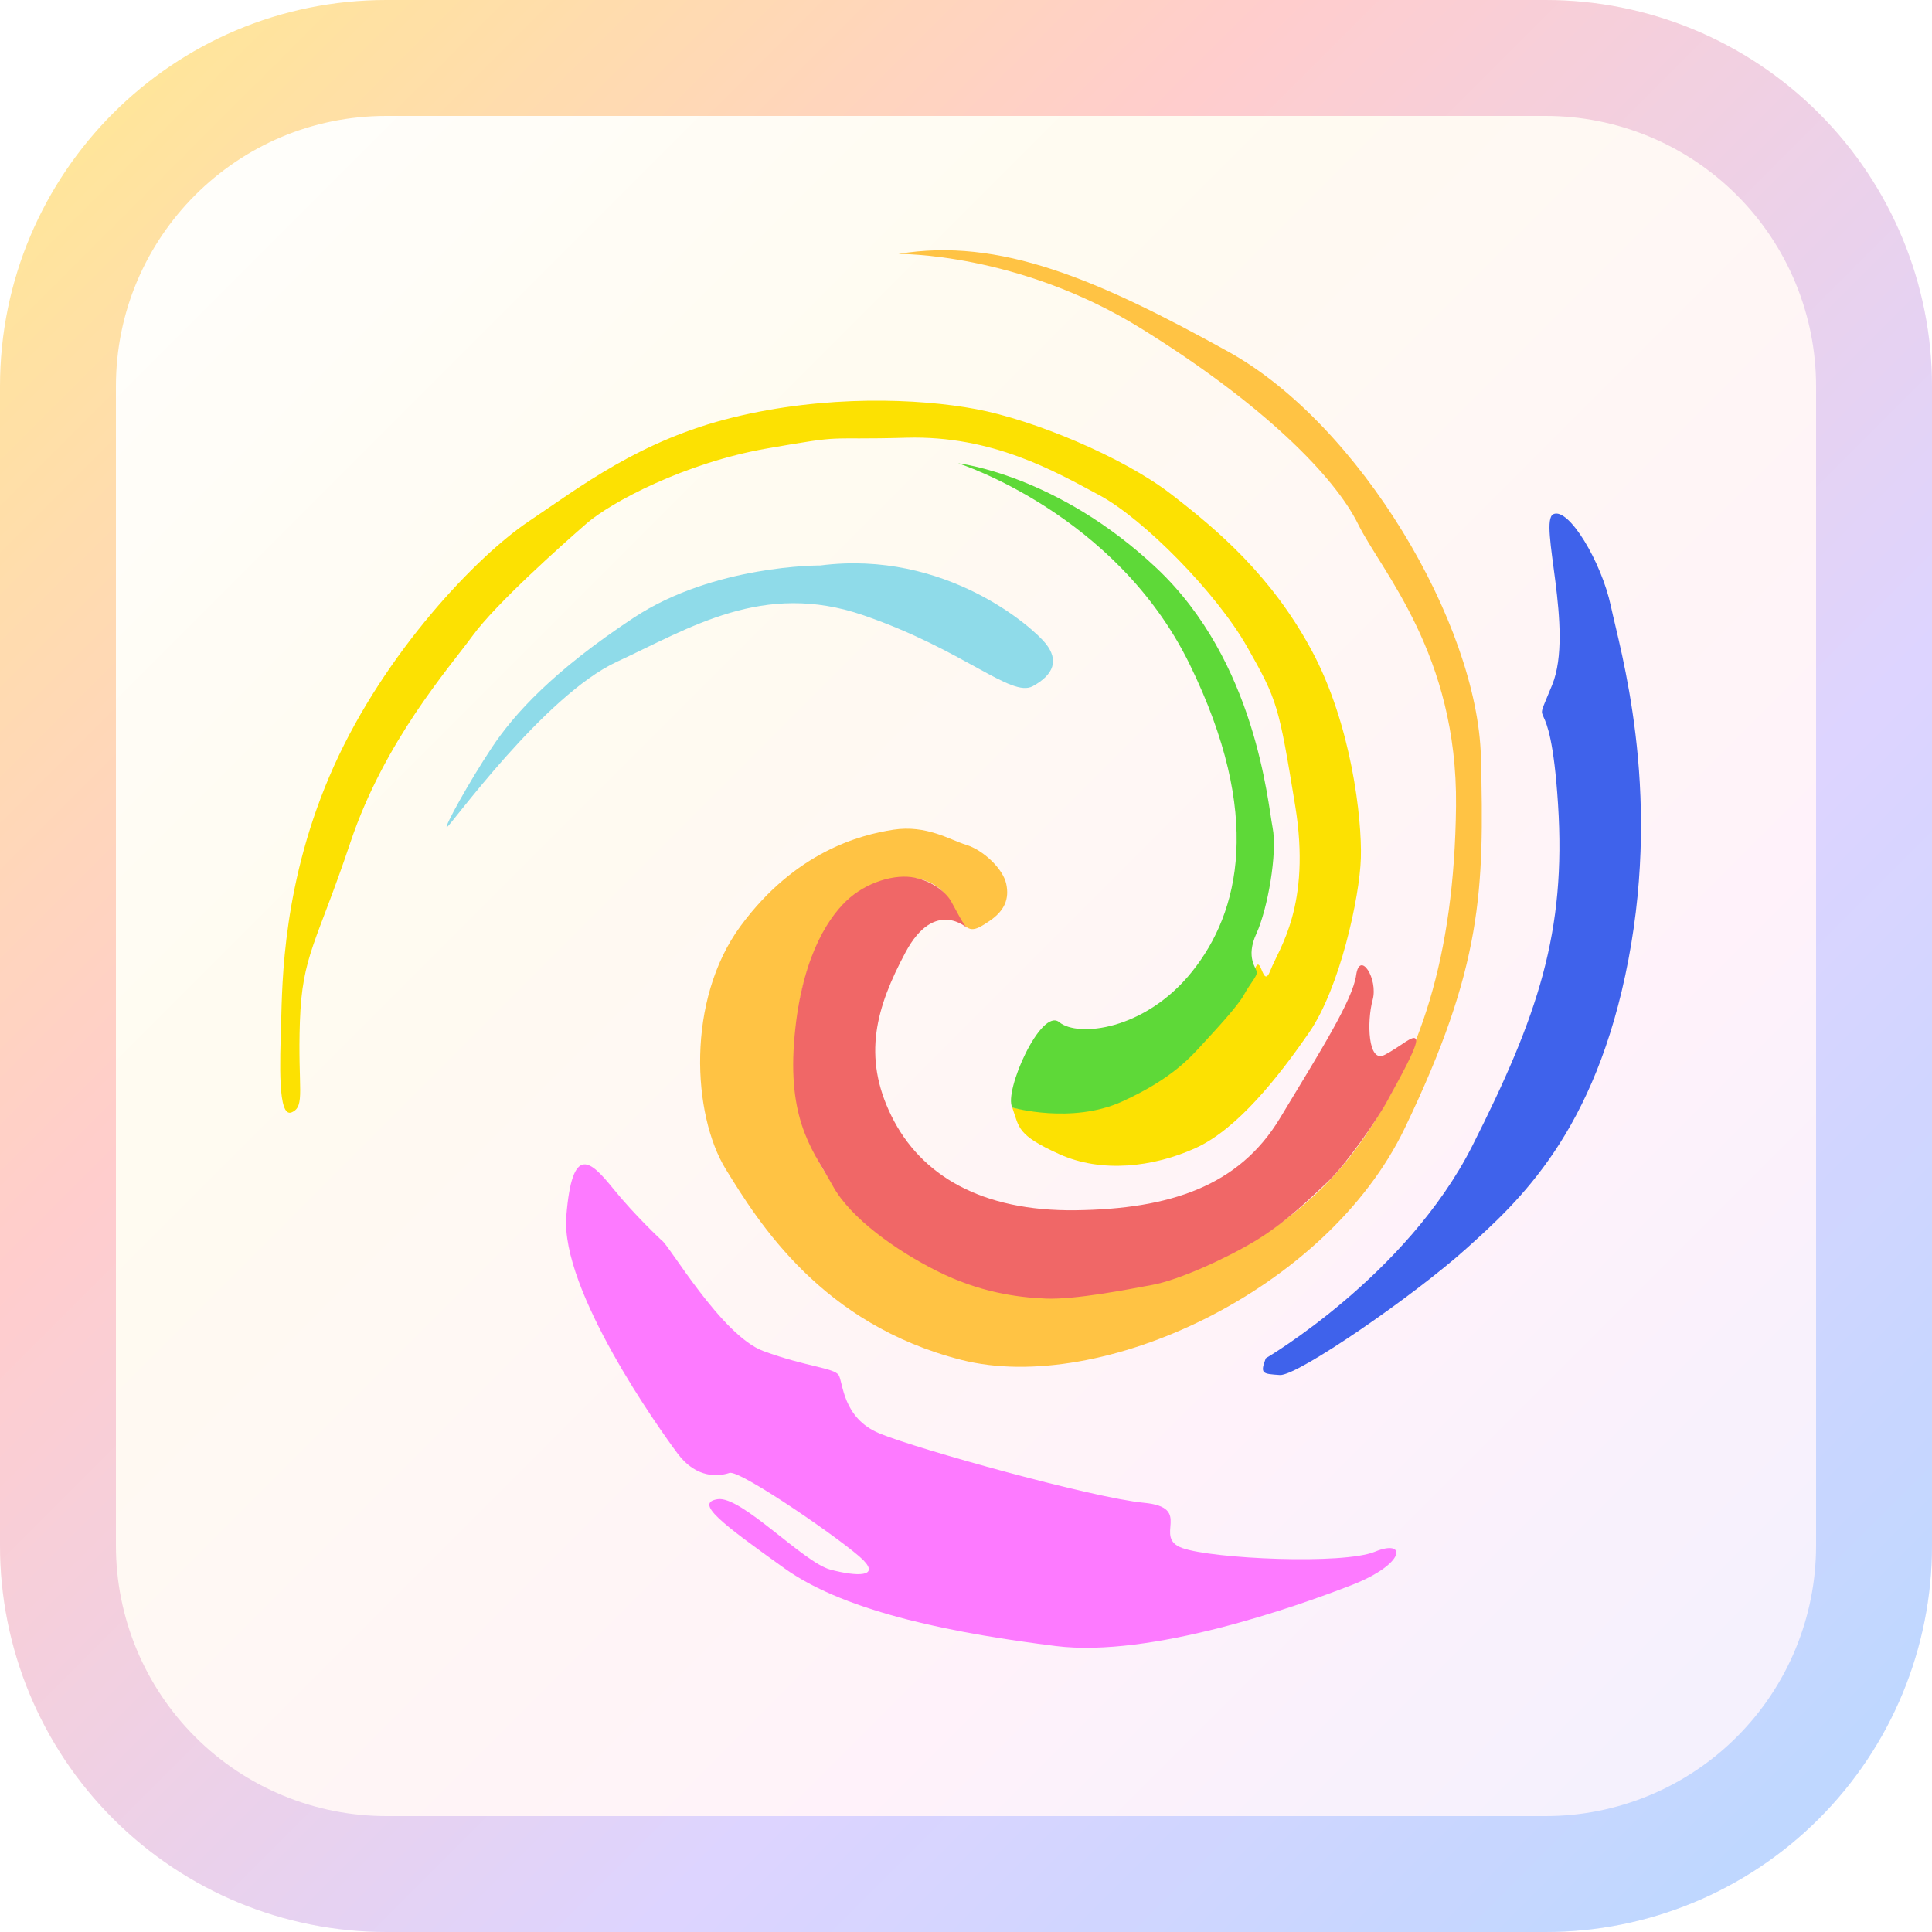
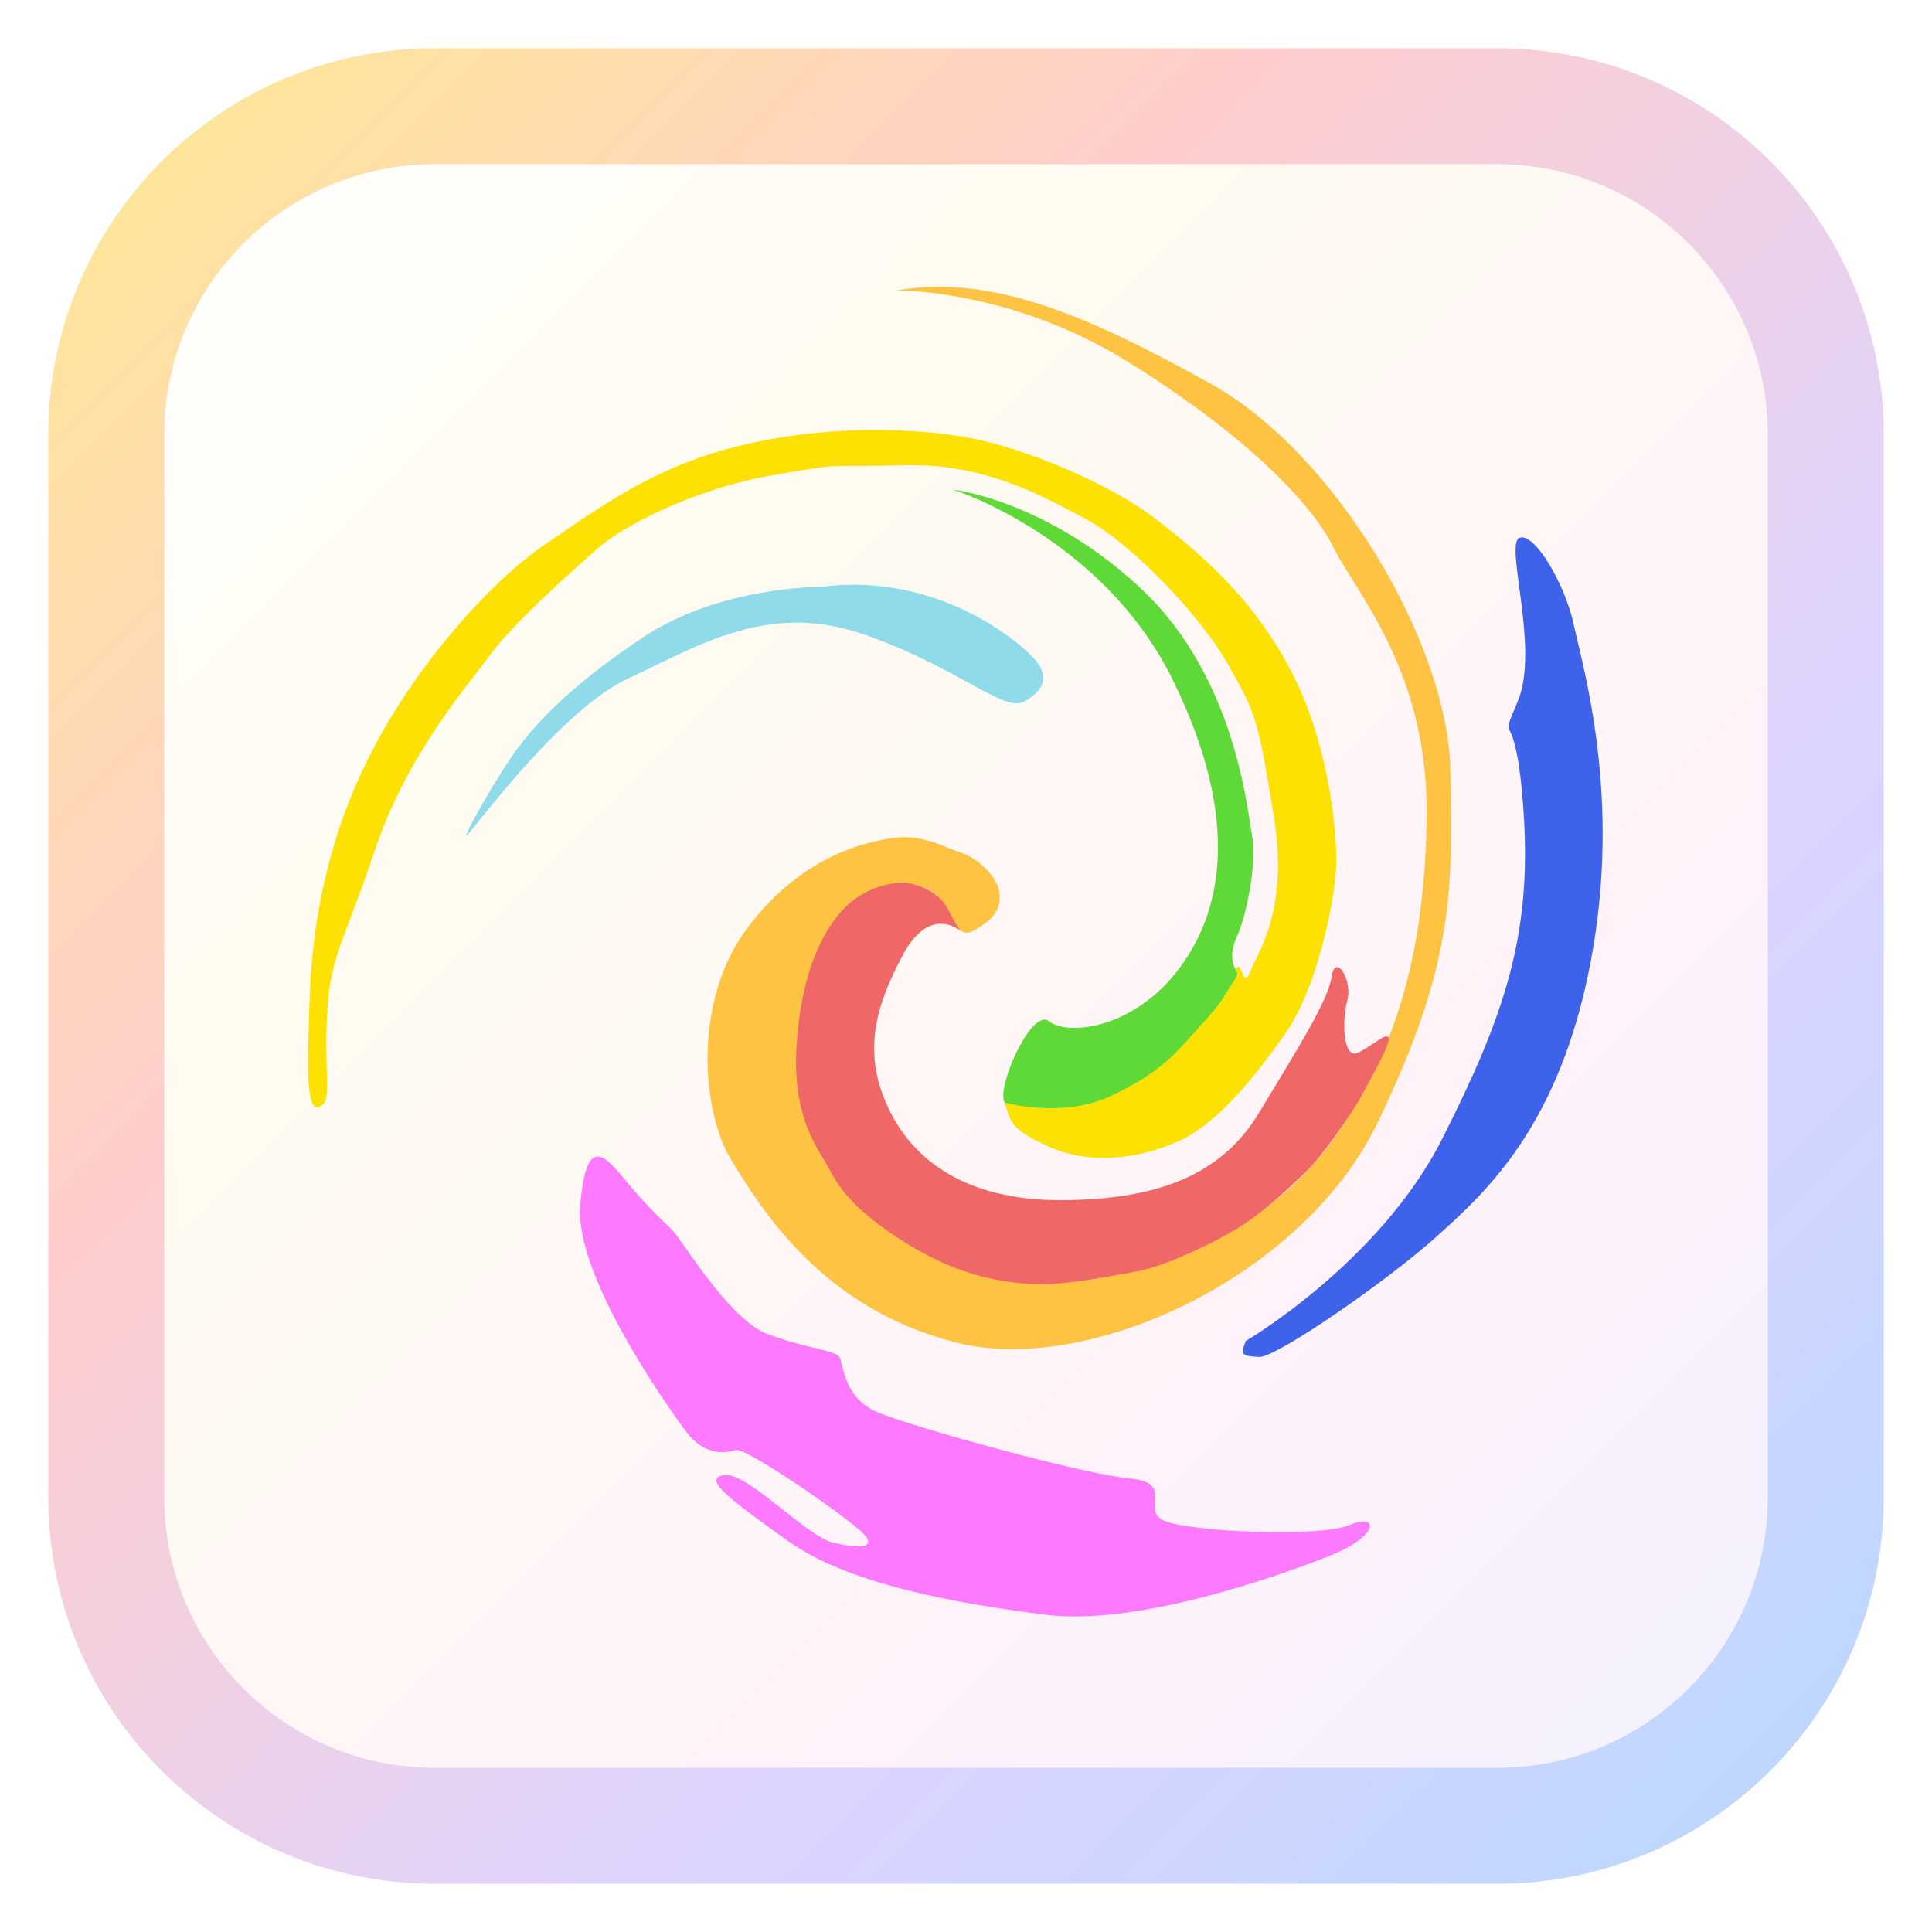
<svg xmlns="http://www.w3.org/2000/svg" width="512px" height="512px" viewBox="0 0 512 512" version="1.1">
  <defs>
    <clipPath id="clip1">
-       <path d="M 512 102.398 L 512 409.602 C 512 436.758 501.211 462.805 482.004 482.004 C 462.805 501.211 436.758 512 409.602 512 L 102.398 512 C 75.242 512 49.195 501.211 29.996 482.004 C 10.789 462.805 0 436.758 0 409.602 L 0 102.398 C 0 45.844 45.844 0 102.398 0 L 409.602 0 C 436.758 0 462.805 10.789 482.004 29.996 C 501.211 49.195 512 75.242 512 102.398 Z M 512 102.398 " />
+       <path d="M 12.801 12.801 L 499.199 12.801 L 499.199 499.199 L 12.801 499.199 Z M 12.801 12.801 " />
    </clipPath>
    <clipPath id="clip2">
-       <path d="M 512 102.398 L 512 409.602 C 512 436.758 501.211 462.805 482.004 482.004 C 462.805 501.211 436.758 512 409.602 512 L 102.398 512 C 75.242 512 49.195 501.211 29.996 482.004 C 10.789 462.805 0 436.758 0 409.602 L 0 102.398 C 0 45.844 45.844 0 102.398 0 L 409.602 0 C 436.758 0 462.805 10.789 482.004 29.996 C 501.211 49.195 512 75.242 512 102.398 Z M 512 102.398 " />
-     </clipPath>
-     <linearGradient id="linear0" gradientUnits="userSpaceOnUse" x1="0" y1="0" x2="256" y2="256" gradientTransform="matrix(2,0,0,2,0.000006144,0)">
+       <path d="M 499.199 115.199 L 499.199 396.801 C 499.199 453.355 453.355 499.199 396.801 499.199 L 115.199 499.199 C 58.645 499.199 12.801 453.355 12.801 396.801 L 12.801 115.199 C 12.801 58.645 58.645 12.801 115.199 12.801 L 396.801 12.801 C 453.355 12.801 499.199 58.645 499.199 115.199 Z M 499.199 115.199 " />
+     </clipPath>
+     <clipPath id="clip3">
+       <path d="M 499.199 115.199 L 499.199 396.801 C 499.199 453.355 453.355 499.199 396.801 499.199 L 115.199 499.199 C 58.645 499.199 12.801 453.355 12.801 396.801 L 12.801 115.199 C 12.801 58.645 58.645 12.801 115.199 12.801 L 396.801 12.801 C 453.355 12.801 499.199 58.645 499.199 115.199 Z M 499.199 115.199 " />
+     </clipPath>
+     <linearGradient id="linear0" gradientUnits="userSpaceOnUse" x1="0" y1="0" x2="256" y2="256" gradientTransform="matrix(1.899999,0,0,1.899999,12.80001,12.8)">
      <stop offset="0" style="stop-color:rgb(100%,100%,100%);stop-opacity:1;" />
      <stop offset="0.016" style="stop-color:rgb(100%,100%,100%);stop-opacity:1;" />
      <stop offset="0.031" style="stop-color:rgb(100%,100%,99.608%);stop-opacity:1;" />
      <stop offset="0.047" style="stop-color:rgb(100%,100%,99.216%);stop-opacity:1;" />
      <stop offset="0.062" style="stop-color:rgb(100%,99.608%,99.216%);stop-opacity:1;" />
      <stop offset="0.078" style="stop-color:rgb(100%,99.608%,98.824%);stop-opacity:1;" />
      <stop offset="0.094" style="stop-color:rgb(100%,99.608%,98.431%);stop-opacity:1;" />
      <stop offset="0.109" style="stop-color:rgb(100%,99.608%,98.039%);stop-opacity:1;" />
      <stop offset="0.125" style="stop-color:rgb(100%,99.608%,98.039%);stop-opacity:1;" />
      <stop offset="0.141" style="stop-color:rgb(100%,99.216%,97.647%);stop-opacity:1;" />
      <stop offset="0.156" style="stop-color:rgb(100%,99.216%,97.255%);stop-opacity:1;" />
      <stop offset="0.172" style="stop-color:rgb(100%,99.216%,97.255%);stop-opacity:1;" />
      <stop offset="0.188" style="stop-color:rgb(100%,99.216%,96.863%);stop-opacity:1;" />
      <stop offset="0.203" style="stop-color:rgb(100%,99.216%,96.471%);stop-opacity:1;" />
      <stop offset="0.219" style="stop-color:rgb(100%,98.824%,96.078%);stop-opacity:1;" />
      <stop offset="0.234" style="stop-color:rgb(100%,98.824%,96.078%);stop-opacity:1;" />
      <stop offset="0.25" style="stop-color:rgb(100%,98.824%,95.686%);stop-opacity:1;" />
      <stop offset="0.266" style="stop-color:rgb(100%,98.824%,95.294%);stop-opacity:1;" />
      <stop offset="0.281" style="stop-color:rgb(100%,98.824%,95.294%);stop-opacity:1;" />
      <stop offset="0.297" style="stop-color:rgb(100%,98.824%,94.902%);stop-opacity:1;" />
      <stop offset="0.312" style="stop-color:rgb(100%,98.431%,94.51%);stop-opacity:1;" />
      <stop offset="0.344" style="stop-color:rgb(100%,98.431%,94.51%);stop-opacity:1;" />
      <stop offset="0.375" style="stop-color:rgb(100%,98.039%,94.51%);stop-opacity:1;" />
      <stop offset="0.406" style="stop-color:rgb(100%,97.647%,94.902%);stop-opacity:1;" />
      <stop offset="0.438" style="stop-color:rgb(100%,97.647%,95.294%);stop-opacity:1;" />
      <stop offset="0.469" style="stop-color:rgb(100%,97.255%,95.686%);stop-opacity:1;" />
      <stop offset="0.5" style="stop-color:rgb(100%,96.863%,96.078%);stop-opacity:1;" />
      <stop offset="0.531" style="stop-color:rgb(100%,96.471%,96.078%);stop-opacity:1;" />
      <stop offset="0.562" style="stop-color:rgb(100%,96.078%,96.471%);stop-opacity:1;" />
      <stop offset="0.594" style="stop-color:rgb(100%,95.686%,96.863%);stop-opacity:1;" />
      <stop offset="0.625" style="stop-color:rgb(100%,95.686%,97.255%);stop-opacity:1;" />
      <stop offset="0.656" style="stop-color:rgb(100%,95.294%,97.647%);stop-opacity:1;" />
      <stop offset="0.688" style="stop-color:rgb(100%,94.902%,98.039%);stop-opacity:1;" />
      <stop offset="0.703" style="stop-color:rgb(99.608%,94.902%,98.039%);stop-opacity:1;" />
      <stop offset="0.719" style="stop-color:rgb(99.216%,94.902%,98.431%);stop-opacity:1;" />
      <stop offset="0.734" style="stop-color:rgb(98.824%,94.902%,98.431%);stop-opacity:1;" />
      <stop offset="0.75" style="stop-color:rgb(98.431%,94.902%,98.431%);stop-opacity:1;" />
      <stop offset="0.766" style="stop-color:rgb(98.431%,94.51%,98.431%);stop-opacity:1;" />
      <stop offset="0.781" style="stop-color:rgb(98.039%,94.51%,98.824%);stop-opacity:1;" />
      <stop offset="0.797" style="stop-color:rgb(97.647%,94.51%,98.824%);stop-opacity:1;" />
      <stop offset="0.812" style="stop-color:rgb(97.255%,94.51%,98.824%);stop-opacity:1;" />
      <stop offset="0.828" style="stop-color:rgb(97.255%,94.51%,98.824%);stop-opacity:1;" />
      <stop offset="0.844" style="stop-color:rgb(96.863%,94.51%,99.216%);stop-opacity:1;" />
      <stop offset="0.859" style="stop-color:rgb(96.471%,94.51%,99.216%);stop-opacity:1;" />
      <stop offset="0.875" style="stop-color:rgb(96.078%,94.51%,99.216%);stop-opacity:1;" />
      <stop offset="0.891" style="stop-color:rgb(96.078%,94.51%,99.216%);stop-opacity:1;" />
      <stop offset="0.906" style="stop-color:rgb(95.686%,94.51%,99.216%);stop-opacity:1;" />
      <stop offset="0.922" style="stop-color:rgb(95.294%,94.51%,99.608%);stop-opacity:1;" />
      <stop offset="0.938" style="stop-color:rgb(94.902%,94.118%,99.608%);stop-opacity:1;" />
      <stop offset="0.953" style="stop-color:rgb(94.902%,94.118%,99.608%);stop-opacity:1;" />
      <stop offset="0.969" style="stop-color:rgb(94.51%,94.118%,99.608%);stop-opacity:1;" />
      <stop offset="0.984" style="stop-color:rgb(94.118%,94.118%,100%);stop-opacity:1;" />
      <stop offset="1" style="stop-color:rgb(93.725%,94.118%,100%);stop-opacity:1;" />
    </linearGradient>
-     <clipPath id="clip3">
-       <path d="M 512 102.398 L 512 409.602 C 512 436.758 501.211 462.805 482.004 482.004 C 462.805 501.211 436.758 512 409.602 512 L 102.398 512 C 75.242 512 49.195 501.211 29.996 482.004 C 10.789 462.805 0 436.758 0 409.602 L 0 102.398 C 0 45.844 45.844 0 102.398 0 L 409.602 0 C 436.758 0 462.805 10.789 482.004 29.996 C 501.211 49.195 512 75.242 512 102.398 Z M 512 102.398 " />
-     </clipPath>
-     <linearGradient id="linear1" gradientUnits="userSpaceOnUse" x1="0" y1="0" x2="213.33" y2="213.33" gradientTransform="matrix(2.343787,0,0,2.343787,0,0)">
+     <clipPath id="clip4">
+       <path d="M 12.801 12.801 L 499.199 12.801 L 499.199 499.199 L 12.801 499.199 Z M 12.801 12.801 " />
+     </clipPath>
+     <clipPath id="clip5">
+       <path d="M 499.199 115.199 L 499.199 396.801 C 499.199 453.355 453.355 499.199 396.801 499.199 L 115.199 499.199 C 58.645 499.199 12.801 453.355 12.801 396.801 L 12.801 115.199 C 12.801 58.645 58.645 12.801 115.199 12.801 L 396.801 12.801 C 453.355 12.801 499.199 58.645 499.199 115.199 Z M 499.199 115.199 " />
+     </clipPath>
+     <linearGradient id="linear1" gradientUnits="userSpaceOnUse" x1="-0" y1="-0" x2="213.33" y2="213.33" gradientTransform="matrix(2.226597,0,0,2.226597,0.000000520833,0.000000520833)">
      <stop offset="0" style="stop-color:rgb(100%,91.765%,56.471%);stop-opacity:1;" />
      <stop offset="0.004" style="stop-color:rgb(100%,91.765%,56.863%);stop-opacity:1;" />
      <stop offset="0.008" style="stop-color:rgb(100%,91.373%,56.863%);stop-opacity:1;" />
      <stop offset="0.012" style="stop-color:rgb(100%,91.373%,57.255%);stop-opacity:1;" />
      <stop offset="0.016" style="stop-color:rgb(100%,91.373%,57.647%);stop-opacity:1;" />
      <stop offset="0.02" style="stop-color:rgb(100%,90.98%,58.039%);stop-opacity:1;" />
      <stop offset="0.023" style="stop-color:rgb(100%,90.98%,58.039%);stop-opacity:1;" />
      <stop offset="0.027" style="stop-color:rgb(100%,90.98%,58.431%);stop-opacity:1;" />
      <stop offset="0.031" style="stop-color:rgb(100%,90.588%,58.824%);stop-opacity:1;" />
      <stop offset="0.035" style="stop-color:rgb(100%,90.588%,58.824%);stop-opacity:1;" />
      <stop offset="0.039" style="stop-color:rgb(100%,90.588%,59.216%);stop-opacity:1;" />
      <stop offset="0.043" style="stop-color:rgb(100%,90.196%,59.608%);stop-opacity:1;" />
      <stop offset="0.047" style="stop-color:rgb(100%,90.196%,60%);stop-opacity:1;" />
      <stop offset="0.051" style="stop-color:rgb(100%,90.196%,60%);stop-opacity:1;" />
      <stop offset="0.055" style="stop-color:rgb(100%,89.804%,60.392%);stop-opacity:1;" />
      <stop offset="0.059" style="stop-color:rgb(100%,89.804%,60.784%);stop-opacity:1;" />
      <stop offset="0.062" style="stop-color:rgb(100%,89.804%,60.784%);stop-opacity:1;" />
      <stop offset="0.066" style="stop-color:rgb(100%,89.412%,61.176%);stop-opacity:1;" />
      <stop offset="0.07" style="stop-color:rgb(100%,89.412%,61.569%);stop-opacity:1;" />
      <stop offset="0.074" style="stop-color:rgb(100%,89.412%,61.961%);stop-opacity:1;" />
      <stop offset="0.078" style="stop-color:rgb(100%,89.02%,61.961%);stop-opacity:1;" />
      <stop offset="0.082" style="stop-color:rgb(100%,89.02%,62.353%);stop-opacity:1;" />
      <stop offset="0.086" style="stop-color:rgb(100%,89.02%,62.745%);stop-opacity:1;" />
      <stop offset="0.09" style="stop-color:rgb(100%,88.627%,62.745%);stop-opacity:1;" />
      <stop offset="0.094" style="stop-color:rgb(100%,88.627%,63.137%);stop-opacity:1;" />
      <stop offset="0.098" style="stop-color:rgb(100%,88.235%,63.529%);stop-opacity:1;" />
      <stop offset="0.102" style="stop-color:rgb(100%,88.235%,63.922%);stop-opacity:1;" />
      <stop offset="0.105" style="stop-color:rgb(100%,88.235%,63.922%);stop-opacity:1;" />
      <stop offset="0.109" style="stop-color:rgb(100%,87.843%,64.314%);stop-opacity:1;" />
      <stop offset="0.113" style="stop-color:rgb(100%,87.843%,64.706%);stop-opacity:1;" />
      <stop offset="0.117" style="stop-color:rgb(100%,87.843%,64.706%);stop-opacity:1;" />
      <stop offset="0.121" style="stop-color:rgb(100%,87.451%,65.098%);stop-opacity:1;" />
      <stop offset="0.125" style="stop-color:rgb(100%,87.451%,65.49%);stop-opacity:1;" />
      <stop offset="0.129" style="stop-color:rgb(100%,87.451%,65.882%);stop-opacity:1;" />
      <stop offset="0.133" style="stop-color:rgb(100%,87.059%,65.882%);stop-opacity:1;" />
      <stop offset="0.137" style="stop-color:rgb(100%,87.059%,66.275%);stop-opacity:1;" />
      <stop offset="0.141" style="stop-color:rgb(100%,87.059%,66.667%);stop-opacity:1;" />
      <stop offset="0.145" style="stop-color:rgb(100%,86.667%,66.667%);stop-opacity:1;" />
      <stop offset="0.148" style="stop-color:rgb(100%,86.667%,67.059%);stop-opacity:1;" />
      <stop offset="0.152" style="stop-color:rgb(100%,86.667%,67.451%);stop-opacity:1;" />
      <stop offset="0.156" style="stop-color:rgb(100%,86.275%,67.843%);stop-opacity:1;" />
      <stop offset="0.16" style="stop-color:rgb(100%,86.275%,67.843%);stop-opacity:1;" />
      <stop offset="0.164" style="stop-color:rgb(100%,86.275%,68.235%);stop-opacity:1;" />
      <stop offset="0.168" style="stop-color:rgb(100%,85.882%,68.627%);stop-opacity:1;" />
      <stop offset="0.172" style="stop-color:rgb(100%,85.882%,68.627%);stop-opacity:1;" />
      <stop offset="0.176" style="stop-color:rgb(100%,85.882%,69.02%);stop-opacity:1;" />
      <stop offset="0.18" style="stop-color:rgb(100%,85.49%,69.412%);stop-opacity:1;" />
      <stop offset="0.184" style="stop-color:rgb(100%,85.49%,69.804%);stop-opacity:1;" />
      <stop offset="0.188" style="stop-color:rgb(100%,85.49%,69.804%);stop-opacity:1;" />
      <stop offset="0.191" style="stop-color:rgb(100%,85.098%,70.196%);stop-opacity:1;" />
      <stop offset="0.195" style="stop-color:rgb(100%,85.098%,70.588%);stop-opacity:1;" />
      <stop offset="0.199" style="stop-color:rgb(100%,85.098%,70.588%);stop-opacity:1;" />
      <stop offset="0.203" style="stop-color:rgb(100%,84.706%,70.98%);stop-opacity:1;" />
      <stop offset="0.207" style="stop-color:rgb(100%,84.706%,71.373%);stop-opacity:1;" />
      <stop offset="0.211" style="stop-color:rgb(100%,84.706%,71.765%);stop-opacity:1;" />
      <stop offset="0.215" style="stop-color:rgb(100%,84.314%,71.765%);stop-opacity:1;" />
      <stop offset="0.219" style="stop-color:rgb(100%,84.314%,72.157%);stop-opacity:1;" />
      <stop offset="0.223" style="stop-color:rgb(100%,84.314%,72.549%);stop-opacity:1;" />
      <stop offset="0.227" style="stop-color:rgb(100%,83.922%,72.549%);stop-opacity:1;" />
      <stop offset="0.23" style="stop-color:rgb(100%,83.922%,72.941%);stop-opacity:1;" />
      <stop offset="0.234" style="stop-color:rgb(100%,83.922%,73.333%);stop-opacity:1;" />
      <stop offset="0.238" style="stop-color:rgb(100%,83.529%,73.725%);stop-opacity:1;" />
      <stop offset="0.242" style="stop-color:rgb(100%,83.529%,73.725%);stop-opacity:1;" />
      <stop offset="0.246" style="stop-color:rgb(100%,83.529%,74.118%);stop-opacity:1;" />
      <stop offset="0.25" style="stop-color:rgb(100%,83.137%,74.51%);stop-opacity:1;" />
      <stop offset="0.254" style="stop-color:rgb(100%,83.137%,74.902%);stop-opacity:1;" />
      <stop offset="0.258" style="stop-color:rgb(100%,83.137%,74.902%);stop-opacity:1;" />
      <stop offset="0.262" style="stop-color:rgb(100%,82.745%,75.294%);stop-opacity:1;" />
      <stop offset="0.266" style="stop-color:rgb(100%,82.745%,75.686%);stop-opacity:1;" />
      <stop offset="0.27" style="stop-color:rgb(100%,82.745%,75.686%);stop-opacity:1;" />
      <stop offset="0.273" style="stop-color:rgb(100%,82.353%,76.078%);stop-opacity:1;" />
      <stop offset="0.277" style="stop-color:rgb(100%,82.353%,76.471%);stop-opacity:1;" />
      <stop offset="0.281" style="stop-color:rgb(100%,81.961%,76.863%);stop-opacity:1;" />
      <stop offset="0.285" style="stop-color:rgb(100%,81.961%,76.863%);stop-opacity:1;" />
      <stop offset="0.289" style="stop-color:rgb(100%,81.961%,77.255%);stop-opacity:1;" />
      <stop offset="0.293" style="stop-color:rgb(100%,81.569%,77.647%);stop-opacity:1;" />
      <stop offset="0.297" style="stop-color:rgb(100%,81.569%,77.647%);stop-opacity:1;" />
      <stop offset="0.301" style="stop-color:rgb(100%,81.569%,78.039%);stop-opacity:1;" />
      <stop offset="0.305" style="stop-color:rgb(100%,81.176%,78.431%);stop-opacity:1;" />
      <stop offset="0.309" style="stop-color:rgb(100%,81.176%,78.824%);stop-opacity:1;" />
      <stop offset="0.312" style="stop-color:rgb(100%,81.176%,78.824%);stop-opacity:1;" />
      <stop offset="0.316" style="stop-color:rgb(100%,80.784%,79.216%);stop-opacity:1;" />
      <stop offset="0.32" style="stop-color:rgb(100%,80.784%,79.608%);stop-opacity:1;" />
      <stop offset="0.324" style="stop-color:rgb(100%,80.784%,79.608%);stop-opacity:1;" />
      <stop offset="0.328" style="stop-color:rgb(100%,80.392%,80%);stop-opacity:1;" />
      <stop offset="0.332" style="stop-color:rgb(100%,80.392%,80.392%);stop-opacity:1;" />
      <stop offset="0.336" style="stop-color:rgb(100%,80.392%,80.392%);stop-opacity:1;" />
      <stop offset="0.34" style="stop-color:rgb(99.608%,80.392%,80.784%);stop-opacity:1;" />
      <stop offset="0.344" style="stop-color:rgb(99.608%,80.392%,81.176%);stop-opacity:1;" />
      <stop offset="0.348" style="stop-color:rgb(99.608%,80.392%,81.176%);stop-opacity:1;" />
      <stop offset="0.352" style="stop-color:rgb(99.216%,80.392%,81.569%);stop-opacity:1;" />
      <stop offset="0.355" style="stop-color:rgb(99.216%,80.392%,81.569%);stop-opacity:1;" />
      <stop offset="0.359" style="stop-color:rgb(98.824%,80.784%,81.961%);stop-opacity:1;" />
      <stop offset="0.363" style="stop-color:rgb(98.824%,80.784%,82.353%);stop-opacity:1;" />
      <stop offset="0.367" style="stop-color:rgb(98.824%,80.784%,82.353%);stop-opacity:1;" />
      <stop offset="0.371" style="stop-color:rgb(98.431%,80.784%,82.745%);stop-opacity:1;" />
      <stop offset="0.375" style="stop-color:rgb(98.431%,80.784%,82.745%);stop-opacity:1;" />
      <stop offset="0.379" style="stop-color:rgb(98.039%,80.784%,83.137%);stop-opacity:1;" />
      <stop offset="0.383" style="stop-color:rgb(98.039%,80.784%,83.137%);stop-opacity:1;" />
      <stop offset="0.387" style="stop-color:rgb(98.039%,80.784%,83.529%);stop-opacity:1;" />
      <stop offset="0.391" style="stop-color:rgb(97.647%,80.784%,83.922%);stop-opacity:1;" />
      <stop offset="0.395" style="stop-color:rgb(97.647%,80.784%,83.922%);stop-opacity:1;" />
      <stop offset="0.398" style="stop-color:rgb(97.255%,80.784%,84.314%);stop-opacity:1;" />
      <stop offset="0.402" style="stop-color:rgb(97.255%,80.784%,84.314%);stop-opacity:1;" />
      <stop offset="0.406" style="stop-color:rgb(97.255%,81.176%,84.706%);stop-opacity:1;" />
      <stop offset="0.41" style="stop-color:rgb(96.863%,81.176%,85.098%);stop-opacity:1;" />
      <stop offset="0.414" style="stop-color:rgb(96.863%,81.176%,85.098%);stop-opacity:1;" />
      <stop offset="0.418" style="stop-color:rgb(96.471%,81.176%,85.49%);stop-opacity:1;" />
      <stop offset="0.422" style="stop-color:rgb(96.471%,81.176%,85.49%);stop-opacity:1;" />
      <stop offset="0.426" style="stop-color:rgb(96.471%,81.176%,85.882%);stop-opacity:1;" />
      <stop offset="0.43" style="stop-color:rgb(96.078%,81.176%,85.882%);stop-opacity:1;" />
      <stop offset="0.434" style="stop-color:rgb(96.078%,81.176%,86.275%);stop-opacity:1;" />
      <stop offset="0.438" style="stop-color:rgb(95.686%,81.176%,86.667%);stop-opacity:1;" />
      <stop offset="0.441" style="stop-color:rgb(95.686%,81.176%,86.667%);stop-opacity:1;" />
      <stop offset="0.445" style="stop-color:rgb(95.686%,81.176%,87.059%);stop-opacity:1;" />
      <stop offset="0.449" style="stop-color:rgb(95.294%,81.176%,87.059%);stop-opacity:1;" />
      <stop offset="0.453" style="stop-color:rgb(95.294%,81.569%,87.451%);stop-opacity:1;" />
      <stop offset="0.457" style="stop-color:rgb(94.902%,81.569%,87.843%);stop-opacity:1;" />
      <stop offset="0.461" style="stop-color:rgb(94.902%,81.569%,87.843%);stop-opacity:1;" />
      <stop offset="0.465" style="stop-color:rgb(94.902%,81.569%,88.235%);stop-opacity:1;" />
      <stop offset="0.469" style="stop-color:rgb(94.51%,81.569%,88.235%);stop-opacity:1;" />
      <stop offset="0.473" style="stop-color:rgb(94.51%,81.569%,88.627%);stop-opacity:1;" />
      <stop offset="0.477" style="stop-color:rgb(94.118%,81.569%,88.627%);stop-opacity:1;" />
      <stop offset="0.48" style="stop-color:rgb(94.118%,81.569%,89.02%);stop-opacity:1;" />
      <stop offset="0.484" style="stop-color:rgb(94.118%,81.569%,89.412%);stop-opacity:1;" />
      <stop offset="0.488" style="stop-color:rgb(93.725%,81.569%,89.412%);stop-opacity:1;" />
      <stop offset="0.492" style="stop-color:rgb(93.725%,81.569%,89.804%);stop-opacity:1;" />
      <stop offset="0.496" style="stop-color:rgb(93.333%,81.569%,89.804%);stop-opacity:1;" />
      <stop offset="0.5" style="stop-color:rgb(93.333%,81.569%,90.196%);stop-opacity:1;" />
      <stop offset="0.504" style="stop-color:rgb(93.333%,81.961%,90.588%);stop-opacity:1;" />
      <stop offset="0.508" style="stop-color:rgb(92.941%,81.961%,90.588%);stop-opacity:1;" />
      <stop offset="0.512" style="stop-color:rgb(92.941%,81.961%,90.98%);stop-opacity:1;" />
      <stop offset="0.516" style="stop-color:rgb(92.549%,81.961%,90.98%);stop-opacity:1;" />
      <stop offset="0.52" style="stop-color:rgb(92.549%,81.961%,91.373%);stop-opacity:1;" />
      <stop offset="0.523" style="stop-color:rgb(92.549%,81.961%,91.765%);stop-opacity:1;" />
      <stop offset="0.527" style="stop-color:rgb(92.157%,81.961%,91.765%);stop-opacity:1;" />
      <stop offset="0.531" style="stop-color:rgb(92.157%,81.961%,92.157%);stop-opacity:1;" />
      <stop offset="0.535" style="stop-color:rgb(91.765%,81.961%,92.157%);stop-opacity:1;" />
      <stop offset="0.539" style="stop-color:rgb(91.765%,81.961%,92.549%);stop-opacity:1;" />
      <stop offset="0.543" style="stop-color:rgb(91.765%,81.961%,92.549%);stop-opacity:1;" />
      <stop offset="0.547" style="stop-color:rgb(91.373%,81.961%,92.941%);stop-opacity:1;" />
      <stop offset="0.551" style="stop-color:rgb(91.373%,82.353%,93.333%);stop-opacity:1;" />
      <stop offset="0.555" style="stop-color:rgb(90.98%,82.353%,93.333%);stop-opacity:1;" />
      <stop offset="0.559" style="stop-color:rgb(90.98%,82.353%,93.725%);stop-opacity:1;" />
      <stop offset="0.562" style="stop-color:rgb(90.98%,82.353%,93.725%);stop-opacity:1;" />
      <stop offset="0.566" style="stop-color:rgb(90.588%,82.353%,94.118%);stop-opacity:1;" />
      <stop offset="0.57" style="stop-color:rgb(90.588%,82.353%,94.51%);stop-opacity:1;" />
      <stop offset="0.574" style="stop-color:rgb(90.196%,82.353%,94.51%);stop-opacity:1;" />
      <stop offset="0.578" style="stop-color:rgb(90.196%,82.353%,94.902%);stop-opacity:1;" />
      <stop offset="0.582" style="stop-color:rgb(90.196%,82.353%,94.902%);stop-opacity:1;" />
      <stop offset="0.586" style="stop-color:rgb(89.804%,82.353%,95.294%);stop-opacity:1;" />
      <stop offset="0.59" style="stop-color:rgb(89.804%,82.353%,95.294%);stop-opacity:1;" />
      <stop offset="0.594" style="stop-color:rgb(89.412%,82.353%,95.686%);stop-opacity:1;" />
      <stop offset="0.598" style="stop-color:rgb(89.412%,82.745%,96.078%);stop-opacity:1;" />
      <stop offset="0.602" style="stop-color:rgb(89.412%,82.745%,96.078%);stop-opacity:1;" />
      <stop offset="0.605" style="stop-color:rgb(89.02%,82.745%,96.471%);stop-opacity:1;" />
      <stop offset="0.609" style="stop-color:rgb(89.02%,82.745%,96.471%);stop-opacity:1;" />
      <stop offset="0.613" style="stop-color:rgb(88.627%,82.745%,96.863%);stop-opacity:1;" />
      <stop offset="0.617" style="stop-color:rgb(88.627%,82.745%,97.255%);stop-opacity:1;" />
      <stop offset="0.621" style="stop-color:rgb(88.627%,82.745%,97.255%);stop-opacity:1;" />
      <stop offset="0.625" style="stop-color:rgb(88.235%,82.745%,97.647%);stop-opacity:1;" />
      <stop offset="0.629" style="stop-color:rgb(88.235%,82.745%,97.647%);stop-opacity:1;" />
      <stop offset="0.633" style="stop-color:rgb(87.843%,82.745%,98.039%);stop-opacity:1;" />
      <stop offset="0.637" style="stop-color:rgb(87.843%,82.745%,98.039%);stop-opacity:1;" />
      <stop offset="0.641" style="stop-color:rgb(87.843%,82.745%,98.431%);stop-opacity:1;" />
      <stop offset="0.645" style="stop-color:rgb(87.451%,83.137%,98.824%);stop-opacity:1;" />
      <stop offset="0.648" style="stop-color:rgb(87.451%,83.137%,98.824%);stop-opacity:1;" />
      <stop offset="0.652" style="stop-color:rgb(87.059%,83.137%,99.216%);stop-opacity:1;" />
      <stop offset="0.656" style="stop-color:rgb(87.059%,83.137%,99.216%);stop-opacity:1;" />
      <stop offset="0.66" style="stop-color:rgb(87.059%,83.137%,99.608%);stop-opacity:1;" />
      <stop offset="0.664" style="stop-color:rgb(86.667%,83.137%,100%);stop-opacity:1;" />
      <stop offset="0.672" style="stop-color:rgb(86.667%,83.137%,100%);stop-opacity:1;" />
      <stop offset="0.68" style="stop-color:rgb(86.275%,83.137%,100%);stop-opacity:1;" />
      <stop offset="0.688" style="stop-color:rgb(85.882%,83.137%,100%);stop-opacity:1;" />
      <stop offset="0.695" style="stop-color:rgb(85.49%,83.137%,100%);stop-opacity:1;" />
      <stop offset="0.703" style="stop-color:rgb(85.098%,83.137%,100%);stop-opacity:1;" />
      <stop offset="0.711" style="stop-color:rgb(84.706%,83.137%,100%);stop-opacity:1;" />
      <stop offset="0.719" style="stop-color:rgb(84.706%,83.529%,100%);stop-opacity:1;" />
      <stop offset="0.727" style="stop-color:rgb(84.314%,83.529%,100%);stop-opacity:1;" />
      <stop offset="0.734" style="stop-color:rgb(83.922%,83.529%,100%);stop-opacity:1;" />
      <stop offset="0.742" style="stop-color:rgb(83.529%,83.529%,100%);stop-opacity:1;" />
      <stop offset="0.75" style="stop-color:rgb(83.137%,83.529%,100%);stop-opacity:1;" />
      <stop offset="0.758" style="stop-color:rgb(82.745%,83.529%,100%);stop-opacity:1;" />
      <stop offset="0.766" style="stop-color:rgb(82.353%,83.529%,100%);stop-opacity:1;" />
      <stop offset="0.773" style="stop-color:rgb(81.961%,83.529%,100%);stop-opacity:1;" />
      <stop offset="0.781" style="stop-color:rgb(81.569%,83.529%,100%);stop-opacity:1;" />
      <stop offset="0.789" style="stop-color:rgb(81.569%,83.529%,100%);stop-opacity:1;" />
      <stop offset="0.797" style="stop-color:rgb(81.176%,83.922%,100%);stop-opacity:1;" />
      <stop offset="0.805" style="stop-color:rgb(80.784%,83.922%,100%);stop-opacity:1;" />
      <stop offset="0.812" style="stop-color:rgb(80.392%,83.922%,100%);stop-opacity:1;" />
      <stop offset="0.82" style="stop-color:rgb(80%,83.922%,100%);stop-opacity:1;" />
      <stop offset="0.828" style="stop-color:rgb(79.608%,83.922%,100%);stop-opacity:1;" />
      <stop offset="0.836" style="stop-color:rgb(79.216%,83.922%,100%);stop-opacity:1;" />
      <stop offset="0.844" style="stop-color:rgb(78.824%,83.922%,100%);stop-opacity:1;" />
      <stop offset="0.852" style="stop-color:rgb(78.431%,83.922%,100%);stop-opacity:1;" />
      <stop offset="0.859" style="stop-color:rgb(78.039%,83.922%,100%);stop-opacity:1;" />
      <stop offset="0.867" style="stop-color:rgb(78.039%,83.922%,100%);stop-opacity:1;" />
      <stop offset="0.875" style="stop-color:rgb(77.647%,83.922%,100%);stop-opacity:1;" />
      <stop offset="0.883" style="stop-color:rgb(77.255%,84.314%,100%);stop-opacity:1;" />
      <stop offset="0.891" style="stop-color:rgb(76.863%,84.314%,100%);stop-opacity:1;" />
      <stop offset="0.898" style="stop-color:rgb(76.471%,84.314%,100%);stop-opacity:1;" />
      <stop offset="0.906" style="stop-color:rgb(76.078%,84.314%,100%);stop-opacity:1;" />
      <stop offset="0.914" style="stop-color:rgb(75.686%,84.314%,100%);stop-opacity:1;" />
      <stop offset="0.922" style="stop-color:rgb(75.294%,84.314%,100%);stop-opacity:1;" />
      <stop offset="0.93" style="stop-color:rgb(74.902%,84.314%,100%);stop-opacity:1;" />
      <stop offset="0.938" style="stop-color:rgb(74.902%,84.314%,100%);stop-opacity:1;" />
      <stop offset="0.945" style="stop-color:rgb(74.51%,84.314%,100%);stop-opacity:1;" />
      <stop offset="0.953" style="stop-color:rgb(74.118%,84.314%,100%);stop-opacity:1;" />
      <stop offset="0.961" style="stop-color:rgb(73.725%,84.314%,100%);stop-opacity:1;" />
      <stop offset="0.969" style="stop-color:rgb(73.333%,84.706%,100%);stop-opacity:1;" />
      <stop offset="0.977" style="stop-color:rgb(72.941%,84.706%,100%);stop-opacity:1;" />
      <stop offset="0.984" style="stop-color:rgb(72.549%,84.706%,100%);stop-opacity:1;" />
      <stop offset="0.992" style="stop-color:rgb(72.157%,84.706%,100%);stop-opacity:1;" />
      <stop offset="1" style="stop-color:rgb(71.765%,84.706%,100%);stop-opacity:1;" />
    </linearGradient>
  </defs>
  <g id="surface1">
    <g clip-path="url(#clip1)" clip-rule="nonzero">
      <g clip-path="url(#clip2)" clip-rule="nonzero">
-         <rect x="0" y="0" width="512" height="512" style="fill:url(#linear0);stroke:none;" />
+         <g clip-path="url(#clip3)" clip-rule="nonzero">
+           <path style=" stroke:none;fill-rule:nonzero;fill:url(#linear0);" d="M 12.801 12.801 L 12.801 499.199 L 499.199 499.199 L 499.199 12.801 Z M 12.801 12.801 " />
+         </g>
      </g>
    </g>
-     <g clip-path="url(#clip3)" clip-rule="nonzero">
-       <path style="fill:none;stroke-width:60;stroke-linecap:butt;stroke-linejoin:miter;stroke:url(#linear1);stroke-miterlimit:4;" d="M 500 99.998 L 500 400.002 C 500 426.521 489.464 451.958 470.707 470.707 C 451.958 489.464 426.521 500 400.002 500 L 99.998 500 C 73.479 500 48.042 489.464 29.293 470.707 C 10.536 451.958 -0 426.521 -0 400.002 L -0 99.998 C -0 44.769 44.769 0 99.998 0 L 400.002 0 C 426.521 0 451.958 10.536 470.707 29.293 C 489.464 48.042 500 73.479 500 99.998 Z M 500 99.998 " transform="matrix(1.024,0,0,1.024,0.000006144,0)" />
+     <g clip-path="url(#clip4)" clip-rule="nonzero">
+       <g clip-path="url(#clip5)" clip-rule="nonzero">
+         <path style="fill:none;stroke-width:60;stroke-linecap:butt;stroke-linejoin:miter;stroke:url(#linear1);stroke-miterlimit:4;" d="M 474.999 99.999 L 474.999 375.001 C 474.999 430.23 430.23 474.999 375.001 474.999 L 99.999 474.999 C 44.77 474.999 0.001 430.23 0.001 375.001 L 0.001 99.999 C 0.001 44.77 44.77 0.001 99.999 0.001 L 375.001 0.001 C 430.23 0.001 474.999 44.77 474.999 99.999 Z M 474.999 99.999 " transform="matrix(1.024,0,0,1.024,12.80001,12.8)" />
+       </g>
    </g>
-     <path style=" stroke:none;fill-rule:nonzero;fill:rgb(100%,76.471%,26.667%);fill-opacity:1;" d="M 238.062 67.297 C 238.062 67.297 269.738 66.848 302.289 86.98 C 334.836 107.121 353.75 126.363 359.91 138.891 C 366.062 151.418 386.297 173.344 385.863 213.617 C 385.418 253.887 376.18 280.742 360.348 303.113 C 344.512 325.488 315.922 342.492 281.609 343.387 C 247.301 344.277 225.312 321.902 217.836 309.375 C 210.355 296.848 207.273 270 216.512 250.758 C 225.75 231.516 240.266 231.516 245.105 233.309 C 249.941 235.098 251.266 237.781 253.898 242.703 C 256.539 247.625 258.297 246.73 262.258 244.047 C 266.219 241.359 267.535 238.23 266.656 234.203 C 265.777 230.176 260.5 225.254 256.102 223.91 C 251.703 222.566 245.543 218.539 236.746 219.883 C 227.953 221.227 210.793 225.703 196.277 245.387 C 181.766 265.078 183.523 295.504 192.32 309.824 C 201.121 324.145 217.836 350.992 254.777 360.391 C 291.727 369.785 351.551 342.043 372.223 299.082 C 392.895 256.129 393.34 235.988 392.457 200.641 C 391.578 165.289 360.348 112.492 325.602 93.246 C 290.848 74.004 264.895 62.82 238.062 67.297 Z M 238.062 67.297 " />
-     <path style=" stroke:none;fill-rule:nonzero;fill:rgb(94.118%,40.392%,40.392%);fill-opacity:1;" d="M 256.453 246.055 C 256.453 246.055 247.742 237.824 239.969 252.379 C 232.191 266.934 228.457 279.91 236.234 295.727 C 244.012 311.547 260.18 321.039 285.066 320.727 C 309.945 320.406 328.297 314.395 339.184 296.363 C 350.07 278.324 358.469 265.035 359.402 258.391 C 360.336 251.75 365.312 259.34 363.754 265.035 C 362.199 270.73 362.512 281.809 366.863 279.59 C 371.223 277.375 374.641 273.895 375.266 275.477 C 375.883 277.062 370.289 286.871 367.645 291.77 C 364.996 296.676 356.758 308.543 351.938 313.129 C 347.113 317.719 340.426 324.203 332.496 328.949 C 324.566 333.695 312.281 339.238 305.441 340.5 C 298.598 341.766 284.91 344.453 277.137 344.137 C 269.359 343.824 259.406 342.398 248.363 336.863 C 237.324 331.324 225.348 322.777 220.684 314.238 C 216.016 305.695 208.863 297.941 210.422 276.426 C 211.973 254.91 218.969 243.836 224.262 238.773 C 229.547 233.711 237.324 231.5 242.453 232.602 C 247.586 233.711 250.852 236.719 252.098 238.934 C 253.34 241.148 255.359 245.258 256.453 246.055 Z M 256.453 246.055 " />
-     <path style=" stroke:none;fill-rule:nonzero;fill:rgb(24.706%,38.431%,92.157%);fill-opacity:1;" d="M 335.449 359.957 C 335.449 359.957 372.773 338.129 390.191 303.637 C 407.609 269.152 415.07 247.004 412.895 213.148 C 410.719 179.289 405.434 196.059 411.344 181.504 C 417.254 166.949 407.609 138.156 411.652 136.258 C 415.695 134.355 424.406 148.91 426.895 160.617 C 429.383 172.332 440.266 208.398 431.559 254.277 C 422.848 300.16 402.32 318.512 388.633 330.848 C 374.953 343.188 343.852 364.703 339.184 364.391 C 334.516 364.074 333.898 364.074 335.449 359.957 Z M 335.449 359.957 " />
-     <path style=" stroke:none;fill-rule:nonzero;fill:rgb(98.824%,88.235%,0.784%);fill-opacity:1;" d="M 268.273 293.516 C 268.273 293.516 288.176 297.941 303.414 288.453 C 318.656 278.961 330.477 263.457 332.34 257.441 C 334.207 251.43 334.516 262.82 336.691 257.125 C 338.875 251.43 347.586 240.043 343.227 213.461 C 338.875 186.887 338.559 185.617 330.477 171.383 C 322.391 157.141 303.105 137.523 291.285 131.195 C 279.465 124.871 262.98 115.375 240.277 116.004 C 217.574 116.641 225.035 115.055 203.266 118.852 C 181.492 122.652 161.898 133.094 155.367 138.789 C 148.836 144.484 131.418 159.988 125.199 168.535 C 118.977 177.07 101.871 196.375 92.852 223.27 C 83.828 250.164 80.098 253.012 79.477 270.73 C 78.852 288.453 81.031 293.195 77.301 294.777 C 73.566 296.363 74.188 281.488 74.5 271.051 C 74.812 260.609 74.812 233.398 88.496 203.02 C 102.18 172.645 126.441 147.332 140.129 138.156 C 153.812 128.98 169.676 116.641 194.246 110.629 C 218.816 104.617 243.387 105.566 258.629 108.414 C 273.867 111.258 297.504 121.07 310.258 130.879 C 323.008 140.688 337.008 152.711 347.586 172.332 C 358.156 191.945 360.953 216.945 360.645 227.383 C 360.336 237.824 355.047 261.871 346.961 273.578 C 338.875 285.285 327.988 299.211 316.789 304.273 C 305.594 309.332 291.91 310.918 280.711 305.855 C 269.516 300.789 270.137 298.891 268.273 293.516 Z M 268.273 293.516 " />
-     <path style=" stroke:none;fill-rule:nonzero;fill:rgb(36.863%,85.098%,21.961%);fill-opacity:1;" d="M 268.273 293.516 C 268.273 293.516 284.031 297.969 297.34 291.926 C 310.645 285.883 315.59 280.07 318.777 276.598 C 321.969 273.129 328.016 266.645 329.668 263.621 C 331.316 260.602 333.078 258.812 333.078 257.695 C 333.078 256.574 329.996 253.887 332.965 247.402 C 335.938 240.91 338.574 226.039 337.254 219.324 C 335.938 212.613 332.852 175.359 306.465 150.523 C 280.074 125.691 253.902 122.777 253.902 122.777 C 253.902 122.777 295.691 135.984 315.266 176.031 C 334.836 216.078 328.457 241.809 315.922 257.473 C 303.387 273.129 285.574 274.922 280.73 270.895 C 275.895 266.871 265.926 289.285 268.273 293.516 Z M 268.273 293.516 " />
-     <path style=" stroke:none;fill-rule:nonzero;fill:rgb(56.078%,85.882%,91.373%);fill-opacity:1;" d="M 217.391 149.852 C 217.391 149.852 189.242 149.633 167.91 163.723 C 146.574 177.82 136.238 189.23 130.297 198.18 C 124.363 207.129 117.547 219.434 118.426 219.211 C 119.309 218.988 144.156 184.309 163.508 175.359 C 182.863 166.41 202.219 153.883 228.828 163.055 C 255.441 172.23 267.98 184.98 273.695 181.844 C 279.414 178.715 280.512 174.91 277.215 170.66 C 273.914 166.41 250.602 145.602 217.391 149.852 Z M 217.391 149.852 " />
-     <path style=" stroke:none;fill-rule:nonzero;fill:rgb(99.216%,47.843%,100%);fill-opacity:1;" d="M 175.273 328.633 C 177.141 329.586 191.137 353.945 202.332 358.059 C 213.531 362.176 220.992 362.492 222.238 364.391 C 223.484 366.289 223.172 375.781 233.125 379.895 C 243.078 384.004 289.734 396.98 303.105 398.246 C 316.48 399.508 305.281 407.418 313.371 410.266 C 321.457 413.113 355.98 414.699 364.379 411.215 C 372.773 407.738 372.773 414.383 358.156 420.078 C 343.535 425.77 304.969 439.375 279.777 436.215 C 254.586 433.051 224.727 427.668 207.93 415.648 C 191.137 403.625 183.984 398.246 190.203 397.297 C 196.422 396.348 212.906 414.062 220.059 415.961 C 227.215 417.863 233.125 417.863 228.77 413.434 C 224.414 409.004 196.113 389.387 193.312 390.336 C 190.512 391.285 184.602 391.914 179.625 385.273 C 174.652 378.629 148.523 341.926 150.078 322.309 C 151.637 302.688 156.613 307.75 162.523 315.031 C 168.434 322.309 175.273 328.633 175.273 328.633 Z M 175.273 328.633 " />
+     <path style=" stroke:none;fill-rule:nonzero;fill:rgb(100%,76.471%,26.667%);fill-opacity:1;" d="M 237.473 76.961 C 237.473 76.961 267.602 76.535 298.57 95.691 C 329.535 114.848 347.531 133.152 353.387 145.07 C 359.242 156.992 378.496 177.852 378.074 216.164 C 377.66 254.477 368.871 280.02 353.801 301.309 C 338.742 322.586 311.543 338.77 278.902 339.617 C 246.262 340.469 225.34 319.184 218.223 307.266 C 211.109 295.344 208.18 269.801 216.969 251.5 C 225.754 233.188 239.566 233.188 244.172 234.895 C 248.773 236.598 250.027 239.152 252.539 243.836 C 255.051 248.516 256.719 247.664 260.492 245.109 C 264.258 242.555 265.508 239.578 264.672 235.742 C 263.836 231.914 258.816 227.23 254.629 225.957 C 250.449 224.676 244.586 220.848 236.219 222.121 C 227.852 223.402 211.531 227.66 197.719 246.391 C 183.91 265.121 185.586 294.07 193.953 307.691 C 202.32 321.312 218.223 346.852 253.375 355.793 C 288.523 364.734 345.434 338.34 365.105 297.473 C 384.773 256.602 385.188 237.449 384.352 203.82 C 383.516 170.188 353.801 119.957 320.746 101.648 C 287.691 83.344 262.996 72.703 237.473 76.961 Z M 237.473 76.961 " />
+     <path style=" stroke:none;fill-rule:nonzero;fill:rgb(94.118%,40.392%,40.392%);fill-opacity:1;" d="M 254.965 247.02 C 254.965 247.02 246.676 239.195 239.281 253.039 C 231.883 266.887 228.332 279.227 235.727 294.277 C 243.125 309.328 258.512 318.363 282.188 318.059 C 305.855 317.762 323.316 312.039 333.668 294.879 C 344.027 277.723 352.016 265.082 352.906 258.758 C 353.793 252.438 358.527 259.664 357.047 265.082 C 355.566 270.5 355.863 281.035 360.004 278.93 C 364.148 276.82 367.402 273.508 367.996 275.012 C 368.586 276.516 363.258 285.852 360.746 290.516 C 358.23 295.184 350.391 306.469 345.801 310.836 C 341.215 315.199 334.852 321.371 327.312 325.887 C 319.766 330.398 308.074 335.668 301.566 336.875 C 295.055 338.074 282.039 340.633 274.641 340.336 C 267.242 340.031 257.777 338.676 247.27 333.414 C 236.77 328.145 225.375 320.016 220.934 311.887 C 216.496 303.762 209.691 296.383 211.172 275.914 C 212.652 255.449 219.309 244.91 224.336 240.098 C 229.371 235.281 236.77 233.172 241.648 234.223 C 246.527 235.281 249.637 238.137 250.82 240.246 C 252.004 242.352 253.926 246.266 254.965 247.02 Z M 254.965 247.02 " />
+     <path style=" stroke:none;fill-rule:nonzero;fill:rgb(24.706%,38.431%,92.157%);fill-opacity:1;" d="M 330.121 355.387 C 330.121 355.387 365.625 334.613 382.199 301.801 C 398.77 268.992 405.871 247.922 403.797 215.711 C 401.727 183.504 396.699 199.461 402.32 185.609 C 407.941 171.766 398.77 144.375 402.613 142.566 C 406.465 140.762 414.746 154.609 417.113 165.742 C 419.484 176.879 429.84 211.199 421.551 254.848 C 413.27 298.496 393.738 315.953 380.719 327.691 C 367.703 339.43 338.113 359.898 333.668 359.602 C 329.23 359.301 328.641 359.301 330.121 355.387 Z M 330.121 355.387 " />
+     <path style=" stroke:none;fill-rule:nonzero;fill:rgb(98.824%,88.235%,0.784%);fill-opacity:1;" d="M 266.207 292.172 C 266.207 292.172 285.148 296.383 299.645 287.355 C 314.145 278.324 325.387 263.574 327.164 257.855 C 328.938 252.137 329.23 262.977 331.309 257.559 C 333.375 252.137 341.66 241.301 337.52 216.016 C 333.375 190.73 333.078 189.523 325.387 175.98 C 317.691 162.434 299.348 143.77 288.102 137.75 C 276.859 131.727 261.18 122.699 239.578 123.301 C 217.98 123.902 225.078 122.398 204.363 126.012 C 183.652 129.621 165.012 139.559 158.793 144.977 C 152.582 150.395 136.012 165.141 130.098 173.27 C 124.176 181.398 107.902 199.762 99.324 225.344 C 90.742 250.934 87.188 253.645 86.598 270.5 C 86.004 287.355 88.078 291.871 84.527 293.375 C 80.977 294.879 81.566 280.734 81.867 270.801 C 82.16 260.863 82.16 234.98 95.18 206.078 C 108.199 177.184 131.281 153.105 144.297 144.375 C 157.316 135.645 172.41 123.902 195.785 118.188 C 219.156 112.465 242.535 113.371 257.035 116.074 C 271.535 118.785 294.02 128.117 306.156 137.449 C 318.281 146.777 331.602 158.219 341.66 176.887 C 351.723 195.547 354.383 219.328 354.09 229.258 C 353.793 239.195 348.762 262.07 341.066 273.211 C 333.375 284.348 323.02 297.59 312.367 302.406 C 301.719 307.223 288.691 308.73 278.043 303.91 C 267.391 299.094 267.984 297.289 266.207 292.172 Z M 266.207 292.172 " />
+     <path style=" stroke:none;fill-rule:nonzero;fill:rgb(36.863%,85.098%,21.961%);fill-opacity:1;" d="M 266.207 292.172 C 266.207 292.172 281.199 296.41 293.863 290.66 C 306.516 284.91 311.227 279.383 314.262 276.078 C 317.297 272.785 323.051 266.609 324.617 263.734 C 326.188 260.863 327.863 259.156 327.863 258.098 C 327.863 257.031 324.934 254.477 327.754 248.305 C 330.582 242.133 333.094 227.98 331.836 221.59 C 330.582 215.207 327.652 179.766 302.543 156.137 C 277.434 132.512 252.539 129.742 252.539 129.742 C 252.539 129.742 292.293 142.305 310.91 180.406 C 329.535 218.508 323.465 242.98 311.543 257.883 C 299.617 272.785 282.668 274.484 278.062 270.656 C 273.461 266.82 263.973 288.148 266.207 292.172 Z M 266.207 292.172 " />
+     <path style=" stroke:none;fill-rule:nonzero;fill:rgb(56.078%,85.882%,91.373%);fill-opacity:1;" d="M 217.809 155.5 C 217.809 155.5 191.023 155.289 170.73 168.699 C 150.434 182.105 140.598 192.965 134.949 201.477 C 129.301 209.988 122.816 221.695 123.652 221.484 C 124.492 221.27 148.133 188.277 166.543 179.766 C 184.953 171.254 203.371 159.332 228.688 168.059 C 254 176.785 265.93 188.918 271.371 185.938 C 276.812 182.961 277.855 179.34 274.715 175.297 C 271.578 171.254 249.398 151.457 217.809 155.5 Z M 217.809 155.5 " />
+     <path style=" stroke:none;fill-rule:nonzero;fill:rgb(99.216%,47.843%,100%);fill-opacity:1;" d="M 177.734 325.586 C 179.508 326.492 192.828 349.664 203.477 353.578 C 214.129 357.492 221.23 357.793 222.414 359.602 C 223.602 361.406 223.301 370.438 232.773 374.352 C 242.238 378.262 286.625 390.602 299.348 391.809 C 312.07 393.012 301.418 400.539 309.113 403.246 C 316.805 405.957 349.648 407.461 357.637 404.148 C 365.625 400.836 365.625 407.164 351.723 412.582 C 337.812 418 301.125 430.938 277.156 427.93 C 253.188 424.922 224.785 419.801 208.805 408.363 C 192.828 396.93 186.02 391.809 191.938 390.906 C 197.855 390.004 213.535 406.859 220.34 408.668 C 227.148 410.469 232.773 410.469 228.629 406.258 C 224.484 402.043 197.559 383.383 194.895 384.281 C 192.234 385.184 186.613 385.785 181.879 379.465 C 177.141 373.148 152.289 338.23 153.766 319.562 C 155.246 300.902 159.98 305.719 165.605 312.641 C 171.227 319.562 177.734 325.586 177.734 325.586 Z M 177.734 325.586 " />
  </g>
</svg>
